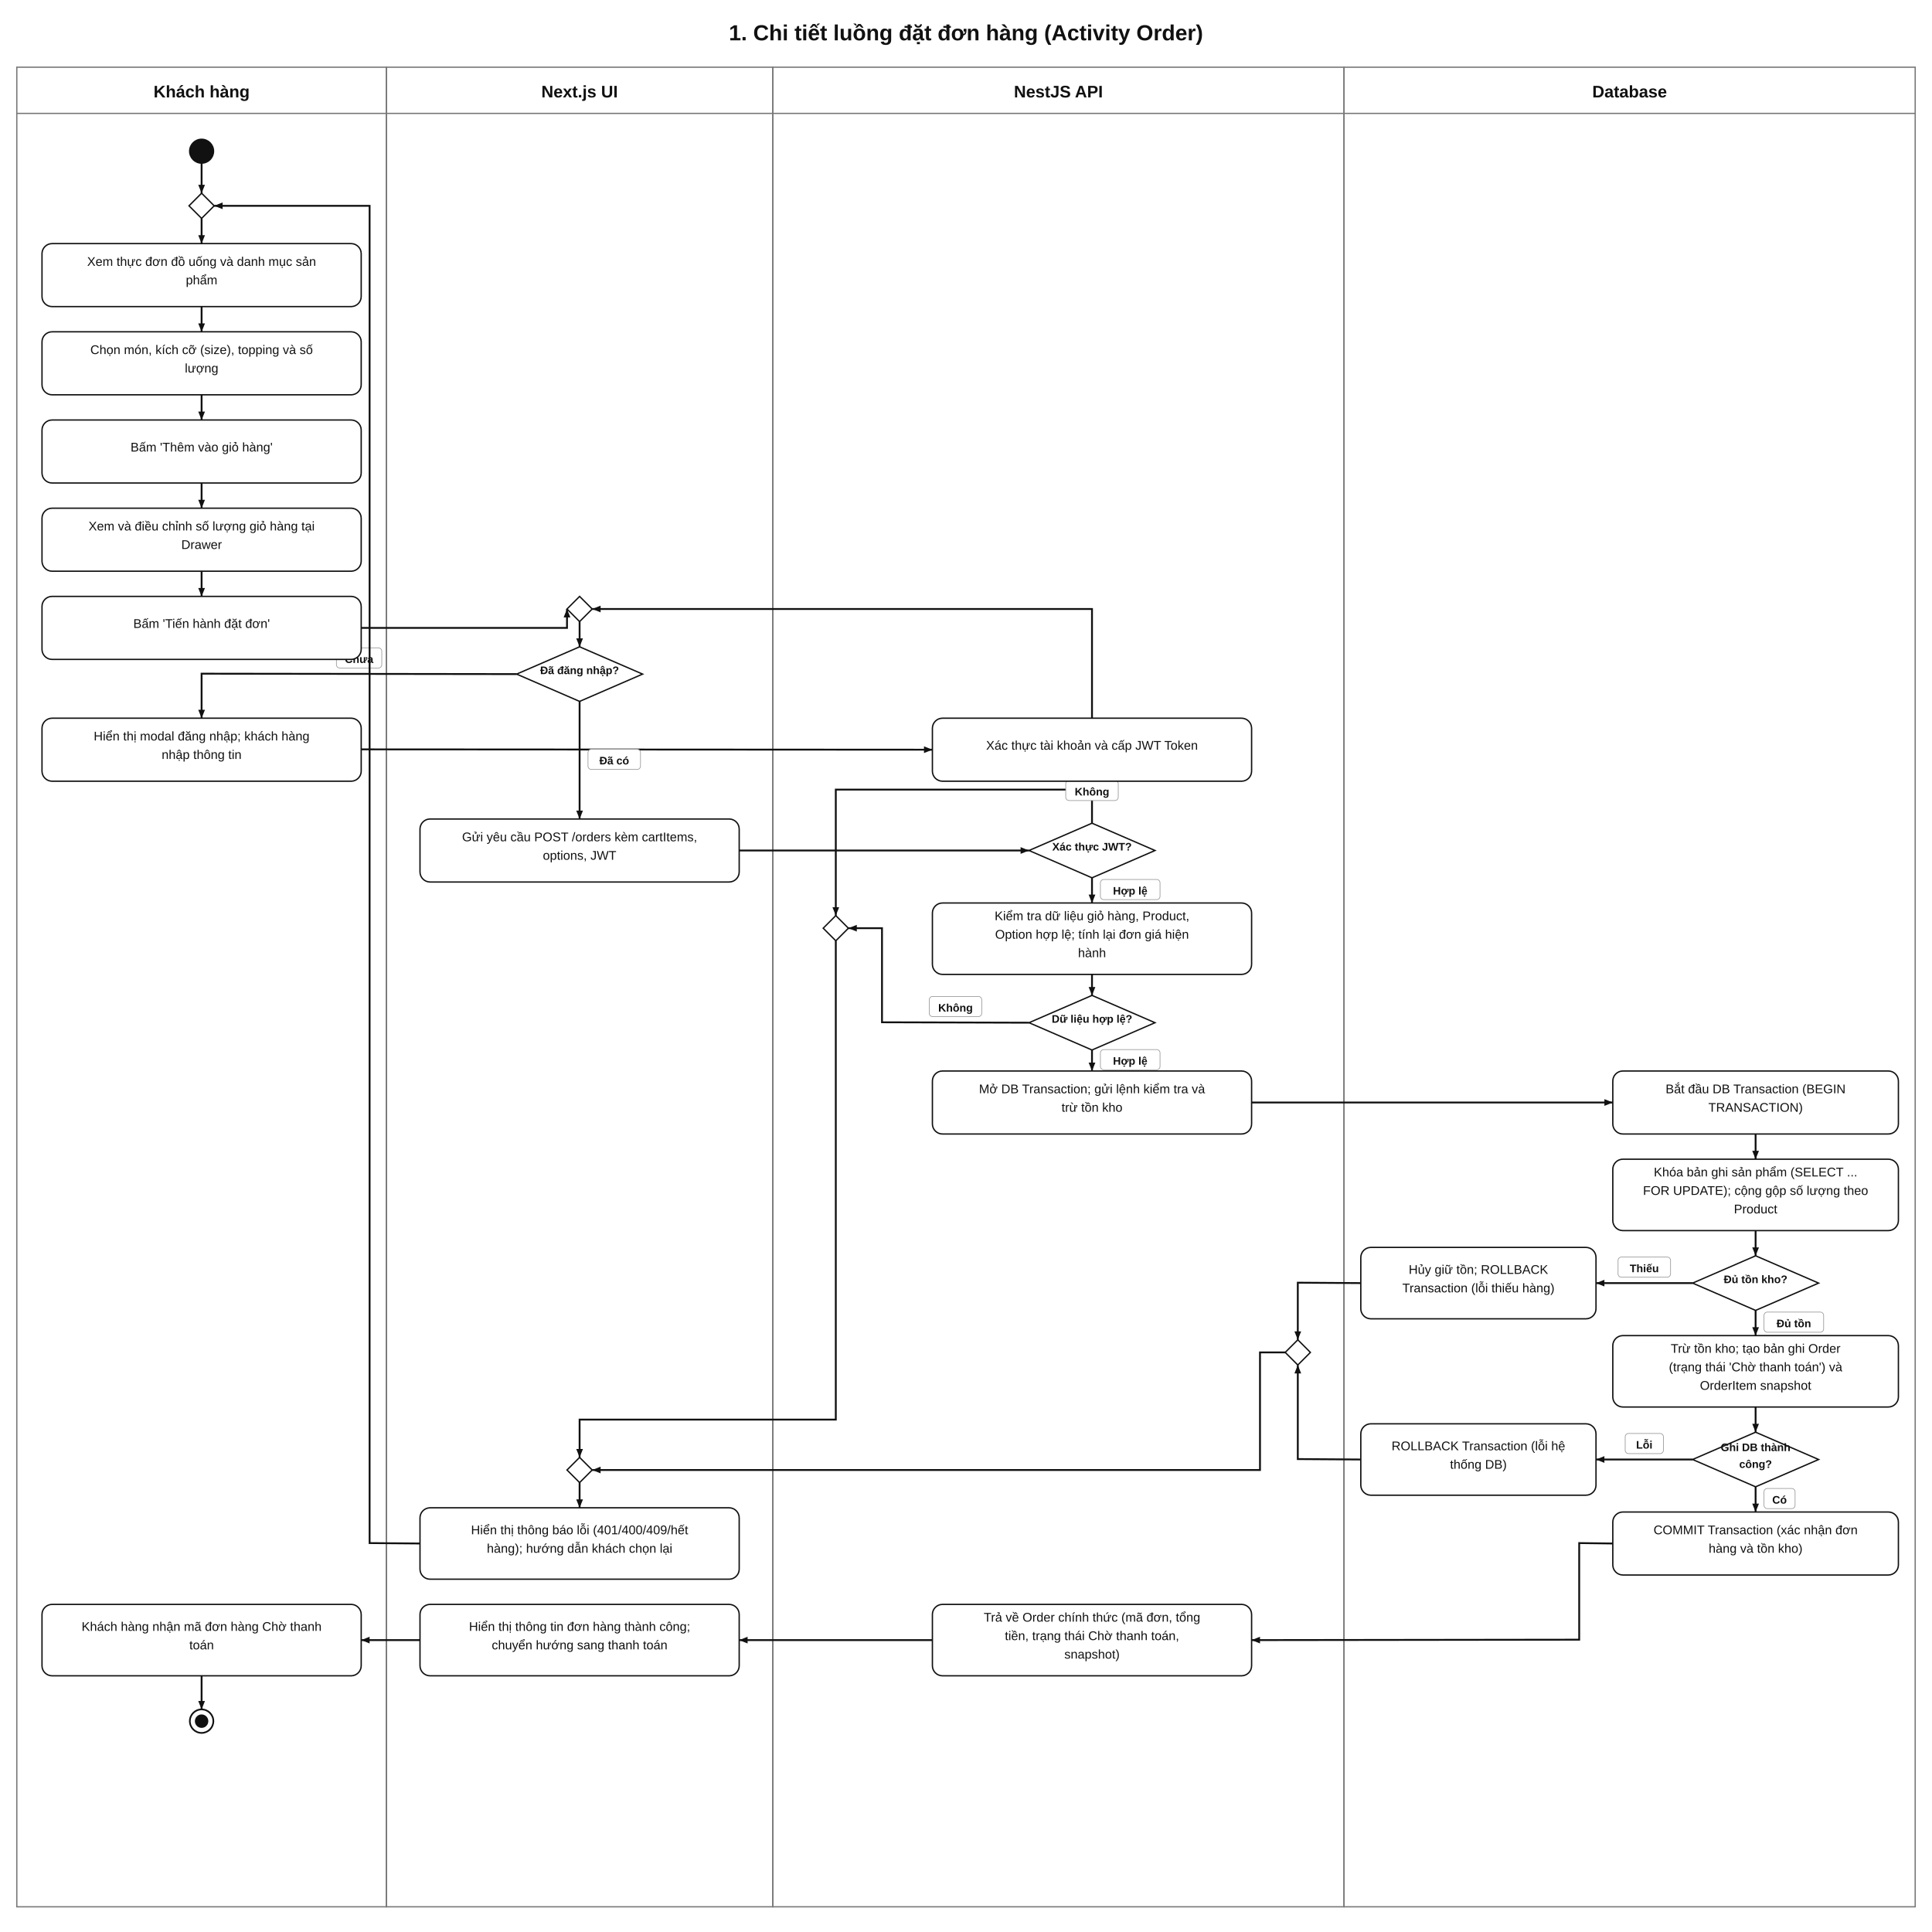
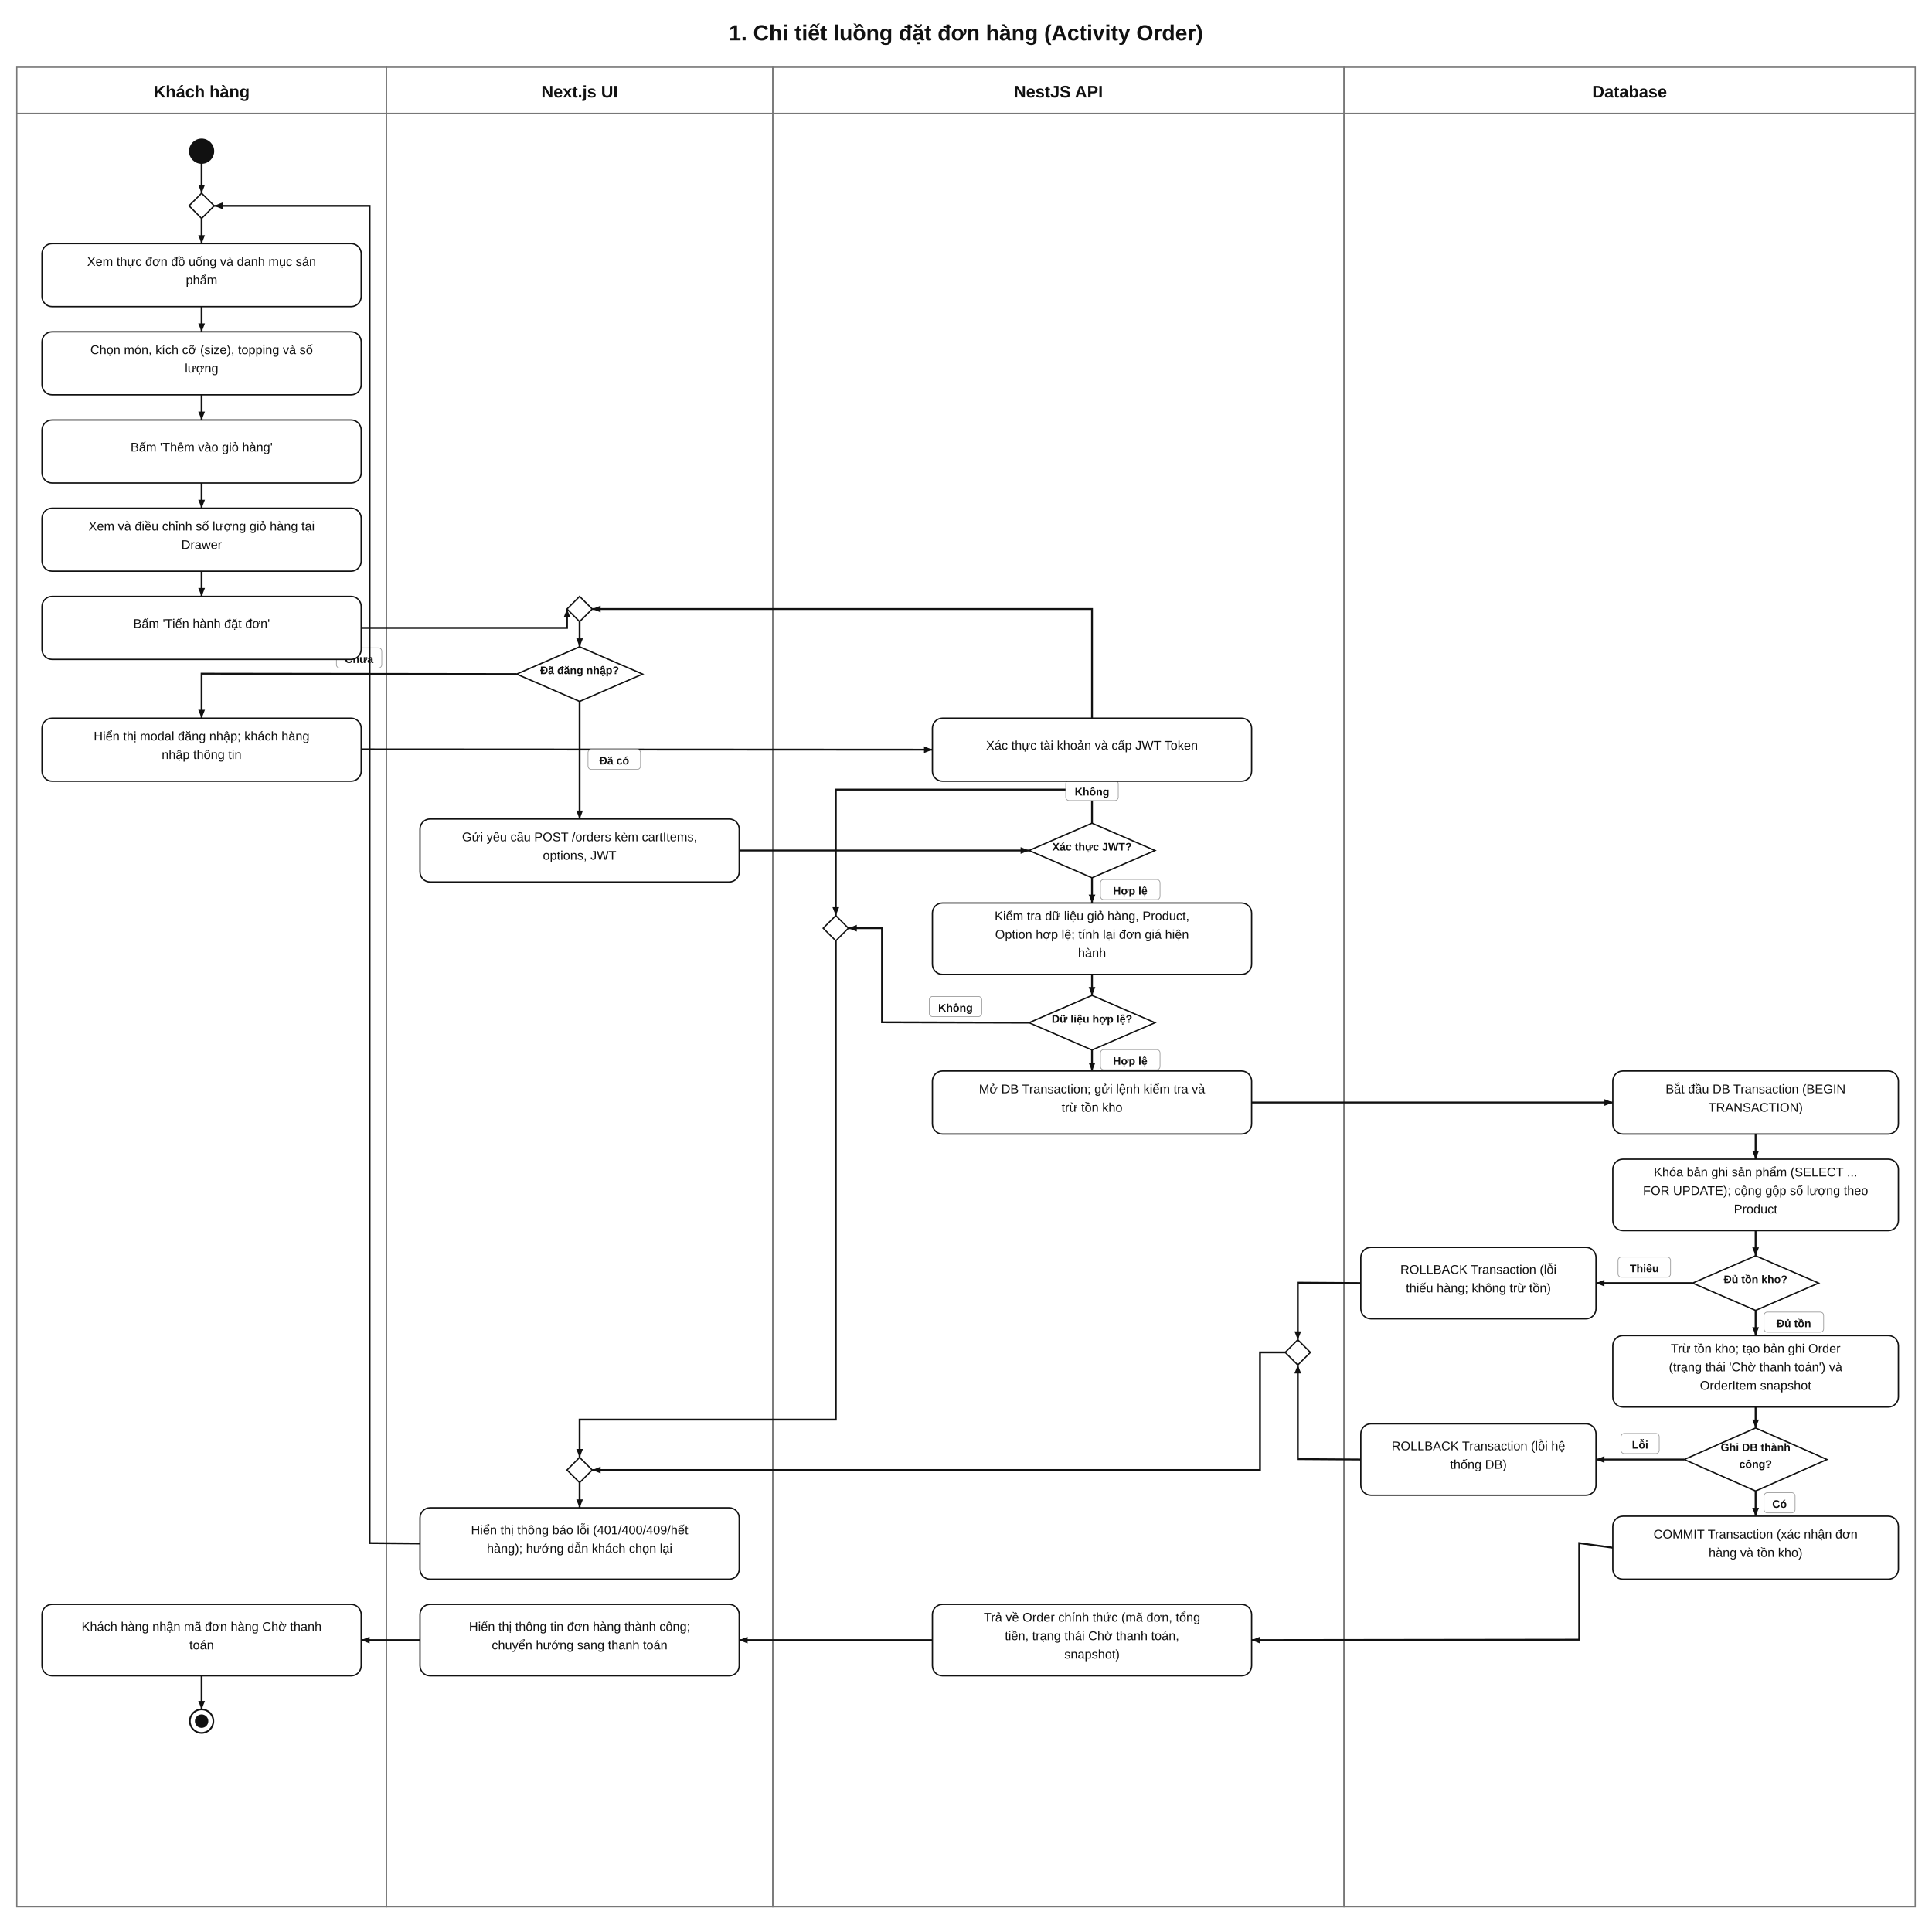
<svg xmlns="http://www.w3.org/2000/svg" width="2300" height="2300" viewBox="0 0 2300 2300" style="background:#ffffff;color-scheme:light">
  <defs>
    <marker id="arr" markerWidth="12" markerHeight="10" refX="11" refY="5" orient="auto" markerUnits="userSpaceOnUse">
      <path d="M1,1 L11,5 L1,9 Z" fill="#111111" />
    </marker>
  </defs>
  <rect width="2300" height="2300" fill="#ffffff" />
  <text x="1150.0" y="48" fill="#111111" font-family="Arial" font-size="26" font-weight="700" text-anchor="middle">1. Chi tiết luồng đặt đơn hàng (Activity Order)</text>
  <rect x="20" y="80" width="440" height="2190" fill="none" stroke="#777777" stroke-width="1.5" />
  <line x1="20" y1="135" x2="460" y2="135" stroke="#777777" stroke-width="1.5" />
  <text x="240.0" y="116" fill="#111111" font-family="Arial" font-size="20" font-weight="700" text-anchor="middle">Khách hàng</text>
  <rect x="460" y="80" width="460" height="2190" fill="none" stroke="#777777" stroke-width="1.5" />
  <line x1="460" y1="135" x2="920" y2="135" stroke="#777777" stroke-width="1.5" />
  <text x="690.0" y="116" fill="#111111" font-family="Arial" font-size="20" font-weight="700" text-anchor="middle">Next.js UI</text>
  <rect x="920" y="80" width="680" height="2190" fill="none" stroke="#777777" stroke-width="1.5" />
  <line x1="920" y1="135" x2="1600" y2="135" stroke="#777777" stroke-width="1.5" />
  <text x="1260.0" y="116" fill="#111111" font-family="Arial" font-size="20" font-weight="700" text-anchor="middle">NestJS API</text>
  <rect x="1600" y="80" width="680" height="2190" fill="none" stroke="#777777" stroke-width="1.5" />
  <line x1="1600" y1="135" x2="2280" y2="135" stroke="#777777" stroke-width="1.5" />
  <text x="1940.0" y="116" fill="#111111" font-family="Arial" font-size="20" font-weight="700" text-anchor="middle">Database</text>
  <polyline points="240.0,194.0 240.0,230.0" stroke="#111111" stroke-width="2.2" fill="none" marker-end="url(#arr)" />
  <polyline points="240.0,260.0 240.0,290.0" stroke="#111111" stroke-width="2.2" fill="none" marker-end="url(#arr)" />
  <polyline points="240.0,365.0 240.0,395.0" stroke="#111111" stroke-width="2.2" fill="none" marker-end="url(#arr)" />
  <polyline points="240.0,470.0 240.0,500.0" stroke="#111111" stroke-width="2.2" fill="none" marker-end="url(#arr)" />
  <polyline points="240.0,575.0 240.0,605.0" stroke="#111111" stroke-width="2.2" fill="none" marker-end="url(#arr)" />
  <polyline points="240.0,680.0 240.0,710.0" stroke="#111111" stroke-width="2.2" fill="none" marker-end="url(#arr)" />
  <polyline points="430.0,747.5 675.0,747.5 675.0,725.0" stroke="#111111" stroke-width="2.2" fill="none" marker-end="url(#arr)" />
  <polyline points="690.0,740.0 690.0,770.0" stroke="#111111" stroke-width="2.2" fill="none" marker-end="url(#arr)" />
  <polyline points="615.0,802.5 240.0,802.0 240.0,855.0" stroke="#111111" stroke-width="2.2" fill="none" marker-end="url(#arr)" />
  <rect x="400.5" y="771.25" width="54.0" height="24" fill="#ffffff" stroke="#999999" stroke-width="0.8" rx="4" />
  <text x="427.5" y="789.25" fill="#111111" font-family="Arial" font-size="13" font-weight="600" text-anchor="middle">Chưa</text>
  <polyline points="240.0,930.0 240.0,892.0 1110.0,892.5" stroke="#111111" stroke-width="2.2" fill="none" marker-end="url(#arr)" />
  <polyline points="1300.0,855.0 1300.0,725.0 705.0,725.0" stroke="#111111" stroke-width="2.2" fill="none" marker-end="url(#arr)" />
  <polyline points="690.0,835.0 690.0,975.0" stroke="#111111" stroke-width="2.2" fill="none" marker-end="url(#arr)" />
  <rect x="700.0" y="892.0" width="62.5" height="24" fill="#ffffff" stroke="#999999" stroke-width="0.8" rx="4" />
  <text x="731.25" y="910.0" fill="#111111" font-family="Arial" font-size="13" font-weight="600" text-anchor="middle">Đã có</text>
  <polyline points="880.0,1012.5 1225.0,1012.5" stroke="#111111" stroke-width="2.2" fill="none" marker-end="url(#arr)" />
  <polyline points="1300.0,1045.0 1300.0,1075.0" stroke="#111111" stroke-width="2.2" fill="none" marker-end="url(#arr)" />
  <rect x="1310.0" y="1047.0" width="71.0" height="24" fill="#ffffff" stroke="#999999" stroke-width="0.8" rx="4" />
  <text x="1345.5" y="1065.0" fill="#111111" font-family="Arial" font-size="13" font-weight="600" text-anchor="middle">Hợp lệ</text>
  <polyline points="1300.0,980.0 1300.0,940.0 995.0,940.0 995.0,1090.0" stroke="#111111" stroke-width="2.2" fill="none" marker-end="url(#arr)" />
  <rect x="1268.75" y="929.0" width="62.5" height="24" fill="#ffffff" stroke="#999999" stroke-width="0.8" rx="4" />
  <text x="1300.0" y="947.0" fill="#111111" font-family="Arial" font-size="13" font-weight="600" text-anchor="middle">Không</text>
  <polyline points="1300.0,1160.0 1300.0,1185.0" stroke="#111111" stroke-width="2.2" fill="none" marker-end="url(#arr)" />
  <polyline points="1300.0,1250.0 1300.0,1275.0" stroke="#111111" stroke-width="2.2" fill="none" marker-end="url(#arr)" />
  <rect x="1310.0" y="1249.5" width="71.0" height="24" fill="#ffffff" stroke="#999999" stroke-width="0.8" rx="4" />
  <text x="1345.5" y="1267.5" fill="#111111" font-family="Arial" font-size="13" font-weight="600" text-anchor="middle">Hợp lệ</text>
  <polyline points="1225.0,1217.5 1050.0,1217.0 1050.0,1105.0 1010.0,1105.0" stroke="#111111" stroke-width="2.2" fill="none" marker-end="url(#arr)" />
  <rect x="1106.25" y="1186.25" width="62.5" height="24" fill="#ffffff" stroke="#999999" stroke-width="0.8" rx="4" />
  <text x="1137.5" y="1204.25" fill="#111111" font-family="Arial" font-size="13" font-weight="600" text-anchor="middle">Không</text>
  <polyline points="1490.0,1312.5 1920.0,1312.5" stroke="#111111" stroke-width="2.2" fill="none" marker-end="url(#arr)" />
  <polyline points="2090.0,1350.0 2090.0,1380.0" stroke="#111111" stroke-width="2.2" fill="none" marker-end="url(#arr)" />
  <polyline points="2090.0,1465.0 2090.0,1495.0" stroke="#111111" stroke-width="2.2" fill="none" marker-end="url(#arr)" />
  <polyline points="2090.0,1560.0 2090.0,1590.0" stroke="#111111" stroke-width="2.2" fill="none" marker-end="url(#arr)" />
  <rect x="2100.0" y="1562.0" width="71.0" height="24" fill="#ffffff" stroke="#999999" stroke-width="0.8" rx="4" />
  <text x="2135.5" y="1580.0" fill="#111111" font-family="Arial" font-size="13" font-weight="600" text-anchor="middle">Đủ tồn</text>
  <polyline points="2015.0,1527.5 1900.0,1527.5" stroke="#111111" stroke-width="2.2" fill="none" marker-end="url(#arr)" />
  <rect x="1926.25" y="1496.5" width="62.5" height="24" fill="#ffffff" stroke="#999999" stroke-width="0.8" rx="4" />
  <text x="1957.5" y="1514.5" fill="#111111" font-family="Arial" font-size="13" font-weight="600" text-anchor="middle">Thiếu</text>
  <polyline points="1620.0,1527.5 1545.0,1527.0 1545.0,1595.0" stroke="#111111" stroke-width="2.2" fill="none" marker-end="url(#arr)" />
-   <polyline points="2090.0,1675.0 2090.0,1705.0" stroke="#111111" stroke-width="2.2" fill="none" marker-end="url(#arr)" />
-   <polyline points="2090.0,1770.0 2090.0,1800.0" stroke="#111111" stroke-width="2.2" fill="none" marker-end="url(#arr)" />
-   <rect x="2100.0" y="1772.0" width="37.0" height="24" fill="#ffffff" stroke="#999999" stroke-width="0.8" rx="4" />
-   <text x="2118.5" y="1790.0" fill="#111111" font-family="Arial" font-size="13" font-weight="600" text-anchor="middle">Có</text>
-   <polyline points="2015.0,1737.5 1900.0,1737.5" stroke="#111111" stroke-width="2.2" fill="none" marker-end="url(#arr)" />
-   <rect x="1934.75" y="1706.5" width="45.5" height="24" fill="#ffffff" stroke="#999999" stroke-width="0.8" rx="4" />
-   <text x="1957.5" y="1724.5" fill="#111111" font-family="Arial" font-size="13" font-weight="600" text-anchor="middle">Lỗi</text>
+   <polyline points="2090.0,1675.0 2090.0,1700.0" stroke="#111111" stroke-width="2.2" fill="none" marker-end="url(#arr)" />
+   <polyline points="2090.0,1775.0 2090.0,1805.0" stroke="#111111" stroke-width="2.2" fill="none" marker-end="url(#arr)" />
+   <rect x="2100.0" y="1777.0" width="37.0" height="24" fill="#ffffff" stroke="#999999" stroke-width="0.8" rx="4" />
+   <text x="2118.5" y="1795.0" fill="#111111" font-family="Arial" font-size="13" font-weight="600" text-anchor="middle">Có</text>
+   <polyline points="2005.0,1737.5 1900.0,1737.5" stroke="#111111" stroke-width="2.2" fill="none" marker-end="url(#arr)" />
+   <rect x="1929.75" y="1706.5" width="45.5" height="24" fill="#ffffff" stroke="#999999" stroke-width="0.8" rx="4" />
+   <text x="1952.5" y="1724.5" fill="#111111" font-family="Arial" font-size="13" font-weight="600" text-anchor="middle">Lỗi</text>
  <polyline points="1620.0,1737.5 1545.0,1737.0 1545.0,1625.0" stroke="#111111" stroke-width="2.2" fill="none" marker-end="url(#arr)" />
  <polyline points="995.0,1120.0 995.0,1690.0 690.0,1690.0 690.0,1735.0" stroke="#111111" stroke-width="2.2" fill="none" marker-end="url(#arr)" />
  <polyline points="1530.0,1610.0 1500.0,1610.0 1500.0,1750.0 705.0,1750.0" stroke="#111111" stroke-width="2.2" fill="none" marker-end="url(#arr)" />
  <polyline points="690.0,1765.0 690.0,1795.0" stroke="#111111" stroke-width="2.2" fill="none" marker-end="url(#arr)" />
  <polyline points="500.0,1837.5 440.0,1837.0 440.0,245.0 255.0,245.0" stroke="#111111" stroke-width="2.2" fill="none" marker-end="url(#arr)" />
-   <polyline points="1920.0,1837.5 1880.0,1837.0 1880.0,1952.0 1490.0,1952.5" stroke="#111111" stroke-width="2.2" fill="none" marker-end="url(#arr)" />
+   <polyline points="1920.0,1842.5 1880.0,1837.0 1880.0,1952.0 1490.0,1952.5" stroke="#111111" stroke-width="2.2" fill="none" marker-end="url(#arr)" />
  <polyline points="1110.0,1952.5 880.0,1952.5" stroke="#111111" stroke-width="2.2" fill="none" marker-end="url(#arr)" />
  <polyline points="500.0,1952.5 430.0,1952.5" stroke="#111111" stroke-width="2.2" fill="none" marker-end="url(#arr)" />
  <polyline points="240.0,1995.0 240.0,2035.0" stroke="#111111" stroke-width="2.2" fill="none" marker-end="url(#arr)" />
  <circle cx="240.0" cy="180.0" r="14" fill="#111111" stroke="#111111" stroke-width="2" />
  <polygon points="240.0,230 255,245.0 240.0,260 225,245.0" fill="#ffffff" stroke="#111111" stroke-width="1.6" />
  <rect x="50" y="290" width="380" height="75" rx="12" fill="#ffffff" stroke="#111111" stroke-width="1.6" />
  <text x="240.0" y="316.5" fill="#111111" font-family="Arial" font-size="15" font-weight="400" text-anchor="middle">Xem thực đơn đồ uống và danh mục sản</text>
  <text x="240.0" y="338.5" fill="#111111" font-family="Arial" font-size="15" font-weight="400" text-anchor="middle">phẩm</text>
  <rect x="50" y="395" width="380" height="75" rx="12" fill="#ffffff" stroke="#111111" stroke-width="1.6" />
  <text x="240.0" y="421.5" fill="#111111" font-family="Arial" font-size="15" font-weight="400" text-anchor="middle">Chọn món, kích cỡ (size), topping và số</text>
  <text x="240.0" y="443.5" fill="#111111" font-family="Arial" font-size="15" font-weight="400" text-anchor="middle">lượng</text>
  <rect x="50" y="500" width="380" height="75" rx="12" fill="#ffffff" stroke="#111111" stroke-width="1.6" />
  <text x="240.0" y="537.5" fill="#111111" font-family="Arial" font-size="15" font-weight="400" text-anchor="middle">Bấm 'Thêm vào giỏ hàng'</text>
  <rect x="50" y="605" width="380" height="75" rx="12" fill="#ffffff" stroke="#111111" stroke-width="1.6" />
  <text x="240.0" y="631.5" fill="#111111" font-family="Arial" font-size="15" font-weight="400" text-anchor="middle">Xem và điều chỉnh số lượng giỏ hàng tại</text>
  <text x="240.0" y="653.5" fill="#111111" font-family="Arial" font-size="15" font-weight="400" text-anchor="middle">Drawer</text>
  <rect x="50" y="710" width="380" height="75" rx="12" fill="#ffffff" stroke="#111111" stroke-width="1.6" />
  <text x="240.0" y="747.5" fill="#111111" font-family="Arial" font-size="15" font-weight="400" text-anchor="middle">Bấm 'Tiến hành đặt đơn'</text>
  <polygon points="690.0,710 705,725.0 690.0,740 675,725.0" fill="#ffffff" stroke="#111111" stroke-width="1.6" />
  <polygon points="690.0,770 765,802.5 690.0,835 615,802.5" fill="#ffffff" stroke="#111111" stroke-width="1.6" />
  <text x="690.0" y="802.5" fill="#111111" font-family="Arial" font-size="13" font-weight="600" text-anchor="middle">Đã đăng nhập?</text>
  <rect x="50" y="855" width="380" height="75" rx="12" fill="#ffffff" stroke="#111111" stroke-width="1.6" />
  <text x="240.0" y="881.5" fill="#111111" font-family="Arial" font-size="15" font-weight="400" text-anchor="middle">Hiển thị modal đăng nhập; khách hàng</text>
  <text x="240.0" y="903.5" fill="#111111" font-family="Arial" font-size="15" font-weight="400" text-anchor="middle">nhập thông tin</text>
  <rect x="1110" y="855" width="380" height="75" rx="12" fill="#ffffff" stroke="#111111" stroke-width="1.6" />
  <text x="1300.0" y="892.5" fill="#111111" font-family="Arial" font-size="15" font-weight="400" text-anchor="middle">Xác thực tài khoản và cấp JWT Token</text>
  <rect x="500" y="975" width="380" height="75" rx="12" fill="#ffffff" stroke="#111111" stroke-width="1.6" />
  <text x="690.0" y="1001.5" fill="#111111" font-family="Arial" font-size="15" font-weight="400" text-anchor="middle">Gửi yêu cầu POST /orders kèm cartItems,</text>
  <text x="690.0" y="1023.5" fill="#111111" font-family="Arial" font-size="15" font-weight="400" text-anchor="middle">options, JWT</text>
  <polygon points="1300.0,980 1375,1012.5 1300.0,1045 1225,1012.5" fill="#ffffff" stroke="#111111" stroke-width="1.6" />
  <text x="1300.0" y="1012.5" fill="#111111" font-family="Arial" font-size="13" font-weight="600" text-anchor="middle">Xác thực JWT?</text>
  <rect x="1110" y="1075" width="380" height="85" rx="12" fill="#ffffff" stroke="#111111" stroke-width="1.6" />
  <text x="1300.0" y="1095.5" fill="#111111" font-family="Arial" font-size="15" font-weight="400" text-anchor="middle">Kiểm tra dữ liệu giỏ hàng, Product,</text>
  <text x="1300.0" y="1117.5" fill="#111111" font-family="Arial" font-size="15" font-weight="400" text-anchor="middle">Option hợp lệ; tính lại đơn giá hiện</text>
  <text x="1300.0" y="1139.5" fill="#111111" font-family="Arial" font-size="15" font-weight="400" text-anchor="middle">hành</text>
  <polygon points="1300.0,1185 1375,1217.5 1300.0,1250 1225,1217.5" fill="#ffffff" stroke="#111111" stroke-width="1.6" />
  <text x="1300.0" y="1217.5" fill="#111111" font-family="Arial" font-size="13" font-weight="600" text-anchor="middle">Dữ liệu hợp lệ?</text>
  <polygon points="995.0,1090 1010,1105.0 995.0,1120 980,1105.0" fill="#ffffff" stroke="#111111" stroke-width="1.6" />
  <rect x="1110" y="1275" width="380" height="75" rx="12" fill="#ffffff" stroke="#111111" stroke-width="1.6" />
  <text x="1300.0" y="1301.5" fill="#111111" font-family="Arial" font-size="15" font-weight="400" text-anchor="middle">Mở DB Transaction; gửi lệnh kiểm tra và</text>
  <text x="1300.0" y="1323.5" fill="#111111" font-family="Arial" font-size="15" font-weight="400" text-anchor="middle">trừ tồn kho</text>
  <rect x="1920" y="1275" width="340" height="75" rx="12" fill="#ffffff" stroke="#111111" stroke-width="1.6" />
  <text x="2090.0" y="1301.5" fill="#111111" font-family="Arial" font-size="15" font-weight="400" text-anchor="middle">Bắt đầu DB Transaction (BEGIN</text>
  <text x="2090.0" y="1323.5" fill="#111111" font-family="Arial" font-size="15" font-weight="400" text-anchor="middle">TRANSACTION)</text>
  <rect x="1920" y="1380" width="340" height="85" rx="12" fill="#ffffff" stroke="#111111" stroke-width="1.6" />
  <text x="2090.0" y="1400.5" fill="#111111" font-family="Arial" font-size="15" font-weight="400" text-anchor="middle">Khóa bản ghi sản phẩm (SELECT ...</text>
  <text x="2090.0" y="1422.5" fill="#111111" font-family="Arial" font-size="15" font-weight="400" text-anchor="middle">FOR UPDATE); cộng gộp số lượng theo</text>
  <text x="2090.0" y="1444.5" fill="#111111" font-family="Arial" font-size="15" font-weight="400" text-anchor="middle">Product</text>
  <polygon points="2090.0,1495 2165,1527.5 2090.0,1560 2015,1527.5" fill="#ffffff" stroke="#111111" stroke-width="1.6" />
  <text x="2090.0" y="1527.5" fill="#111111" font-family="Arial" font-size="13" font-weight="600" text-anchor="middle">Đủ tồn kho?</text>
  <rect x="1920" y="1590" width="340" height="85" rx="12" fill="#ffffff" stroke="#111111" stroke-width="1.6" />
  <text x="2090.0" y="1610.5" fill="#111111" font-family="Arial" font-size="15" font-weight="400" text-anchor="middle">Trừ tồn kho; tạo bản ghi Order</text>
  <text x="2090.0" y="1632.5" fill="#111111" font-family="Arial" font-size="15" font-weight="400" text-anchor="middle">(trạng thái 'Chờ thanh toán') và</text>
  <text x="2090.0" y="1654.5" fill="#111111" font-family="Arial" font-size="15" font-weight="400" text-anchor="middle">OrderItem snapshot</text>
-   <polygon points="2090.0,1705 2165,1737.5 2090.0,1770 2015,1737.5" fill="#ffffff" stroke="#111111" stroke-width="1.6" />
+   <polygon points="2090.0,1700 2175,1737.5 2090.0,1775 2005,1737.5" fill="#ffffff" stroke="#111111" stroke-width="1.6" />
  <text x="2090.0" y="1727.5" fill="#111111" font-family="Arial" font-size="13" font-weight="600" text-anchor="middle">Ghi DB thành</text>
  <text x="2090.0" y="1747.5" fill="#111111" font-family="Arial" font-size="13" font-weight="600" text-anchor="middle">công?</text>
-   <rect x="1920" y="1800" width="340" height="75" rx="12" fill="#ffffff" stroke="#111111" stroke-width="1.6" />
-   <text x="2090.0" y="1826.5" fill="#111111" font-family="Arial" font-size="15" font-weight="400" text-anchor="middle">COMMIT Transaction (xác nhận đơn</text>
-   <text x="2090.0" y="1848.5" fill="#111111" font-family="Arial" font-size="15" font-weight="400" text-anchor="middle">hàng và tồn kho)</text>
+   <rect x="1920" y="1805" width="340" height="75" rx="12" fill="#ffffff" stroke="#111111" stroke-width="1.6" />
+   <text x="2090.0" y="1831.5" fill="#111111" font-family="Arial" font-size="15" font-weight="400" text-anchor="middle">COMMIT Transaction (xác nhận đơn</text>
+   <text x="2090.0" y="1853.5" fill="#111111" font-family="Arial" font-size="15" font-weight="400" text-anchor="middle">hàng và tồn kho)</text>
  <rect x="1620" y="1485" width="280" height="85" rx="12" fill="#ffffff" stroke="#111111" stroke-width="1.6" />
-   <text x="1760.0" y="1516.5" fill="#111111" font-family="Arial" font-size="15" font-weight="400" text-anchor="middle">Hủy giữ tồn; ROLLBACK</text>
-   <text x="1760.0" y="1538.5" fill="#111111" font-family="Arial" font-size="15" font-weight="400" text-anchor="middle">Transaction (lỗi thiếu hàng)</text>
+   <text x="1760.0" y="1516.5" fill="#111111" font-family="Arial" font-size="15" font-weight="400" text-anchor="middle">ROLLBACK Transaction (lỗi</text>
+   <text x="1760.0" y="1538.5" fill="#111111" font-family="Arial" font-size="15" font-weight="400" text-anchor="middle">thiếu hàng; không trừ tồn)</text>
  <rect x="1620" y="1695" width="280" height="85" rx="12" fill="#ffffff" stroke="#111111" stroke-width="1.6" />
  <text x="1760.0" y="1726.5" fill="#111111" font-family="Arial" font-size="15" font-weight="400" text-anchor="middle">ROLLBACK Transaction (lỗi hệ</text>
  <text x="1760.0" y="1748.5" fill="#111111" font-family="Arial" font-size="15" font-weight="400" text-anchor="middle">thống DB)</text>
  <polygon points="1545.0,1595 1560,1610.0 1545.0,1625 1530,1610.0" fill="#ffffff" stroke="#111111" stroke-width="1.6" />
  <polygon points="690.0,1735 705,1750.0 690.0,1765 675,1750.0" fill="#ffffff" stroke="#111111" stroke-width="1.6" />
  <rect x="500" y="1795" width="380" height="85" rx="12" fill="#ffffff" stroke="#111111" stroke-width="1.6" />
  <text x="690.0" y="1826.5" fill="#111111" font-family="Arial" font-size="15" font-weight="400" text-anchor="middle">Hiển thị thông báo lỗi (401/400/409/hết</text>
  <text x="690.0" y="1848.5" fill="#111111" font-family="Arial" font-size="15" font-weight="400" text-anchor="middle">hàng); hướng dẫn khách chọn lại</text>
  <rect x="1110" y="1910" width="380" height="85" rx="12" fill="#ffffff" stroke="#111111" stroke-width="1.6" />
  <text x="1300.0" y="1930.5" fill="#111111" font-family="Arial" font-size="15" font-weight="400" text-anchor="middle">Trả về Order chính thức (mã đơn, tổng</text>
  <text x="1300.0" y="1952.5" fill="#111111" font-family="Arial" font-size="15" font-weight="400" text-anchor="middle">tiền, trạng thái Chờ thanh toán,</text>
  <text x="1300.0" y="1974.5" fill="#111111" font-family="Arial" font-size="15" font-weight="400" text-anchor="middle">snapshot)</text>
  <rect x="500" y="1910" width="380" height="85" rx="12" fill="#ffffff" stroke="#111111" stroke-width="1.6" />
  <text x="690.0" y="1941.5" fill="#111111" font-family="Arial" font-size="15" font-weight="400" text-anchor="middle">Hiển thị thông tin đơn hàng thành công;</text>
  <text x="690.0" y="1963.5" fill="#111111" font-family="Arial" font-size="15" font-weight="400" text-anchor="middle">chuyển hướng sang thanh toán</text>
  <rect x="50" y="1910" width="380" height="85" rx="12" fill="#ffffff" stroke="#111111" stroke-width="1.6" />
  <text x="240.0" y="1941.5" fill="#111111" font-family="Arial" font-size="15" font-weight="400" text-anchor="middle">Khách hàng nhận mã đơn hàng Chờ thanh</text>
  <text x="240.0" y="1963.5" fill="#111111" font-family="Arial" font-size="15" font-weight="400" text-anchor="middle">toán</text>
  <circle cx="240.0" cy="2049.0" r="14" fill="#ffffff" stroke="#111111" stroke-width="2" />
  <circle cx="240.0" cy="2049.0" r="8" fill="#111111" />
</svg>
